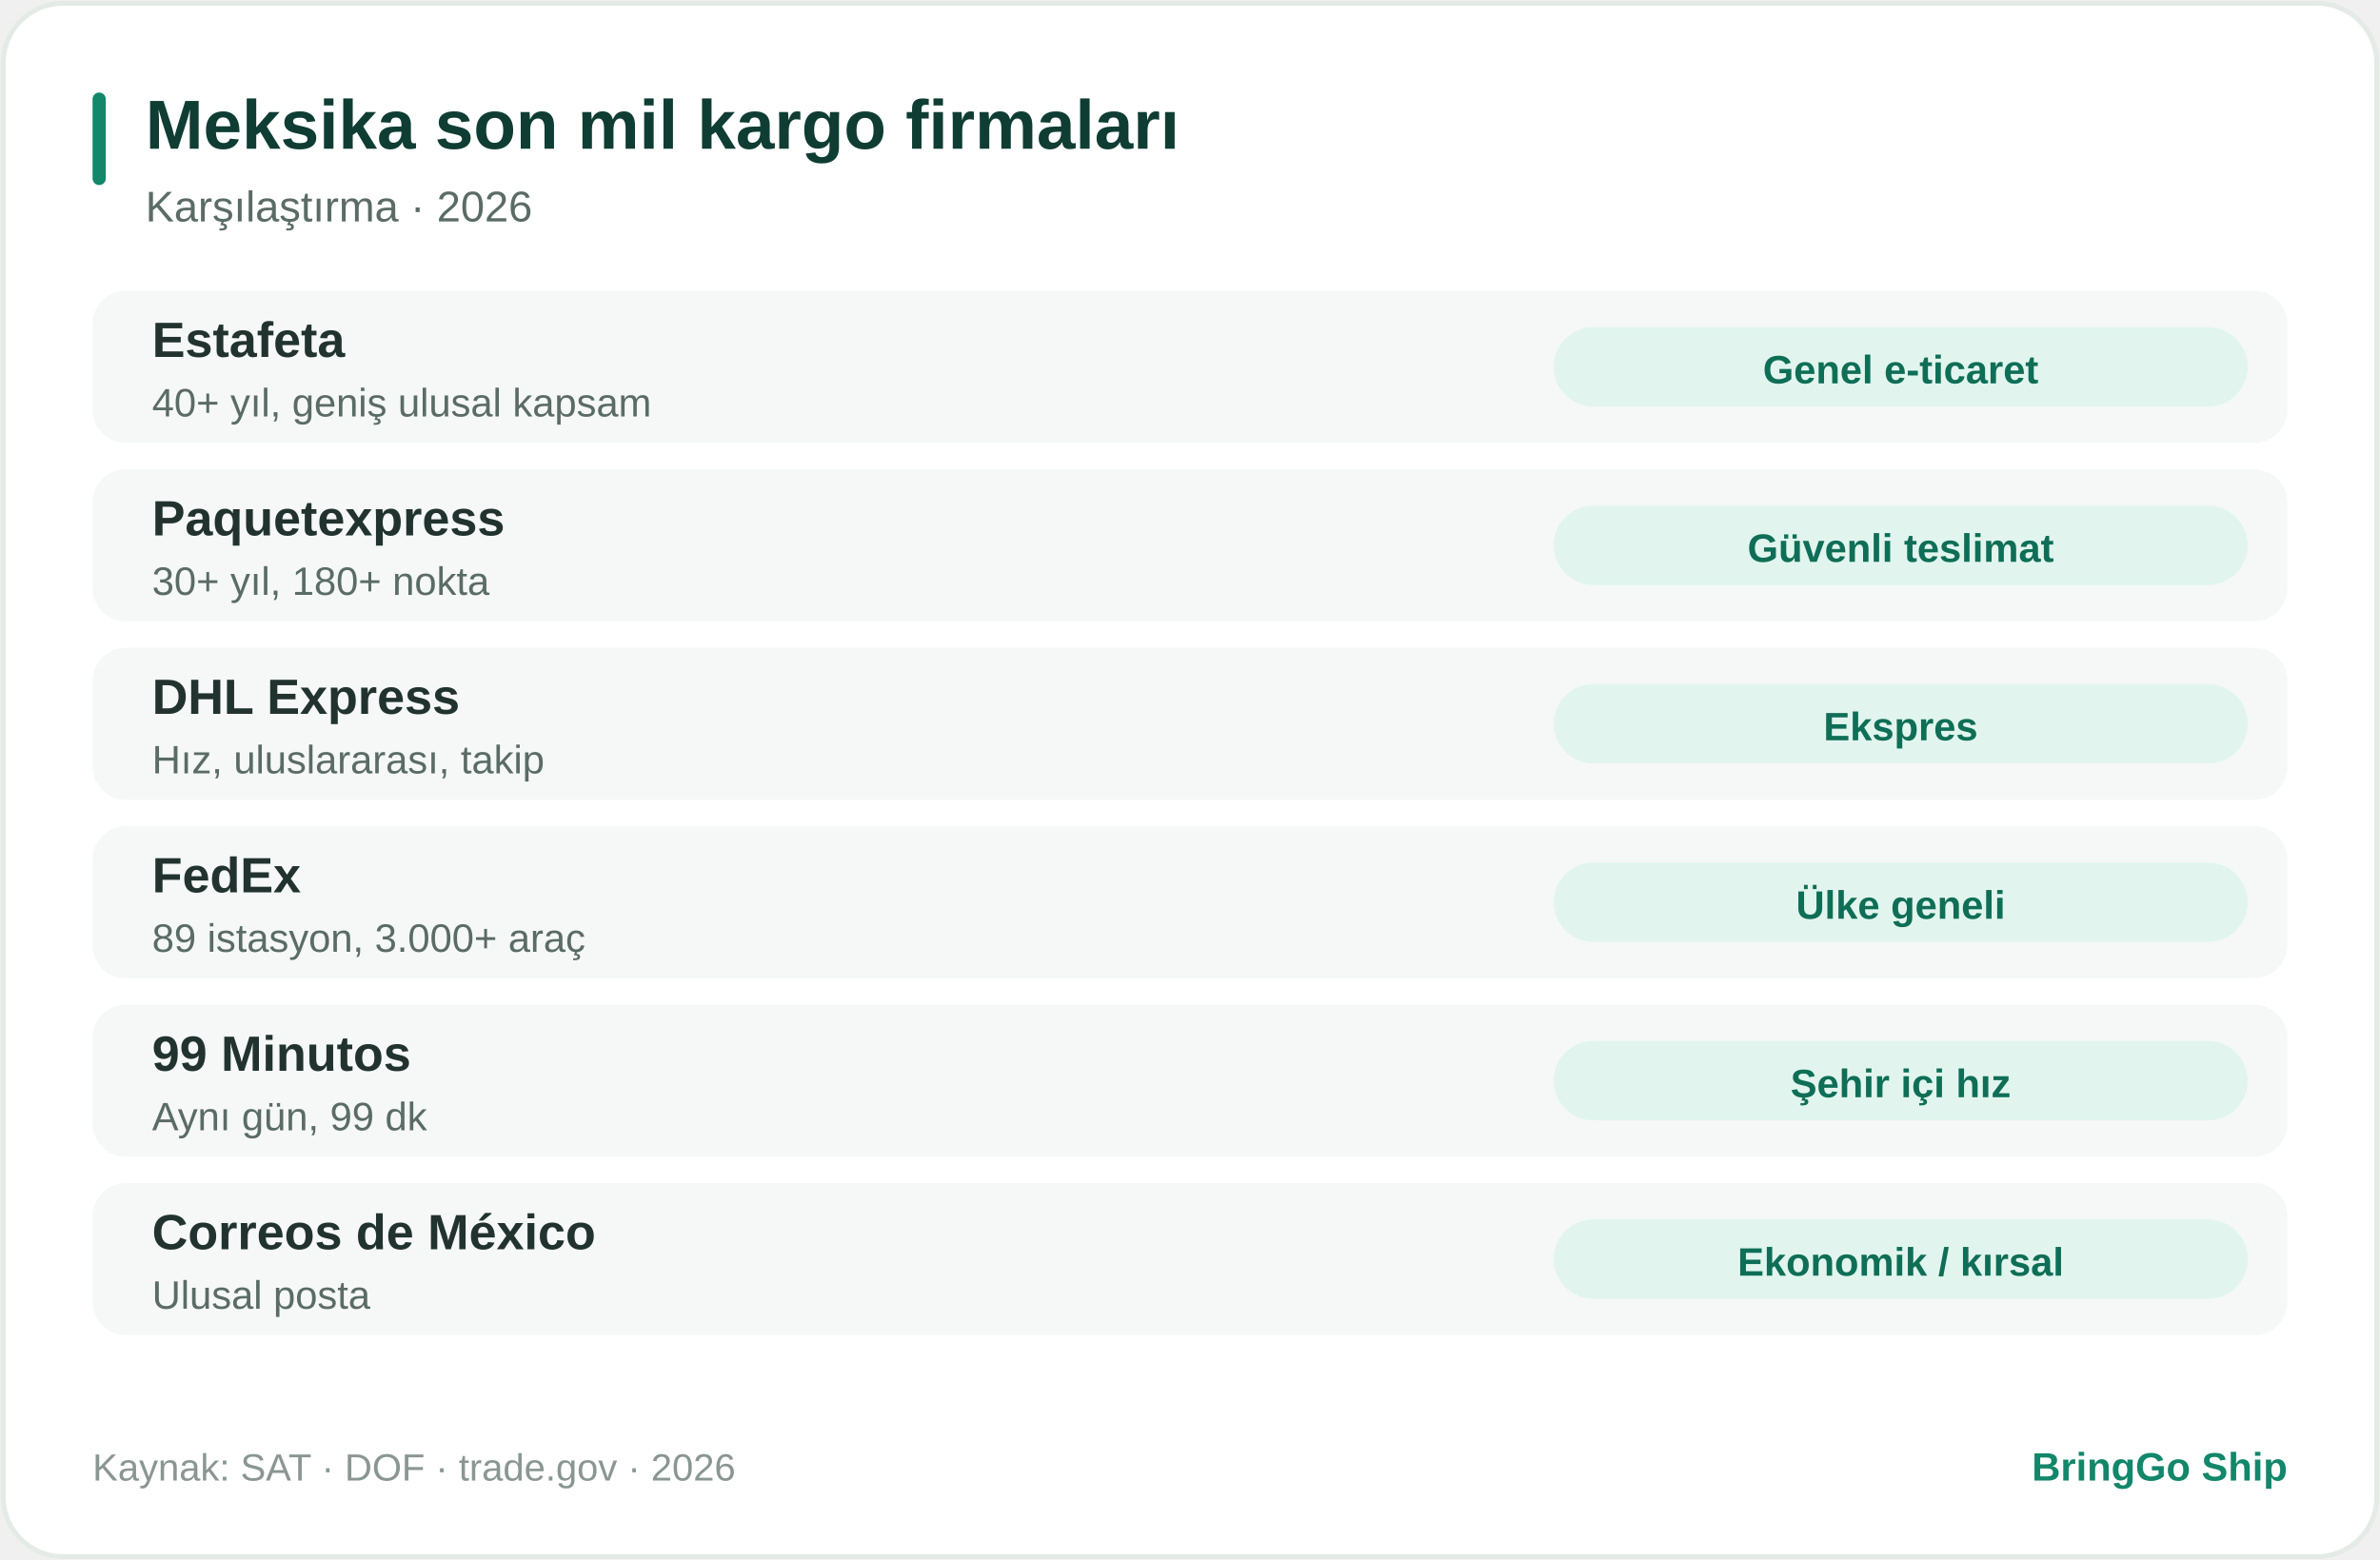
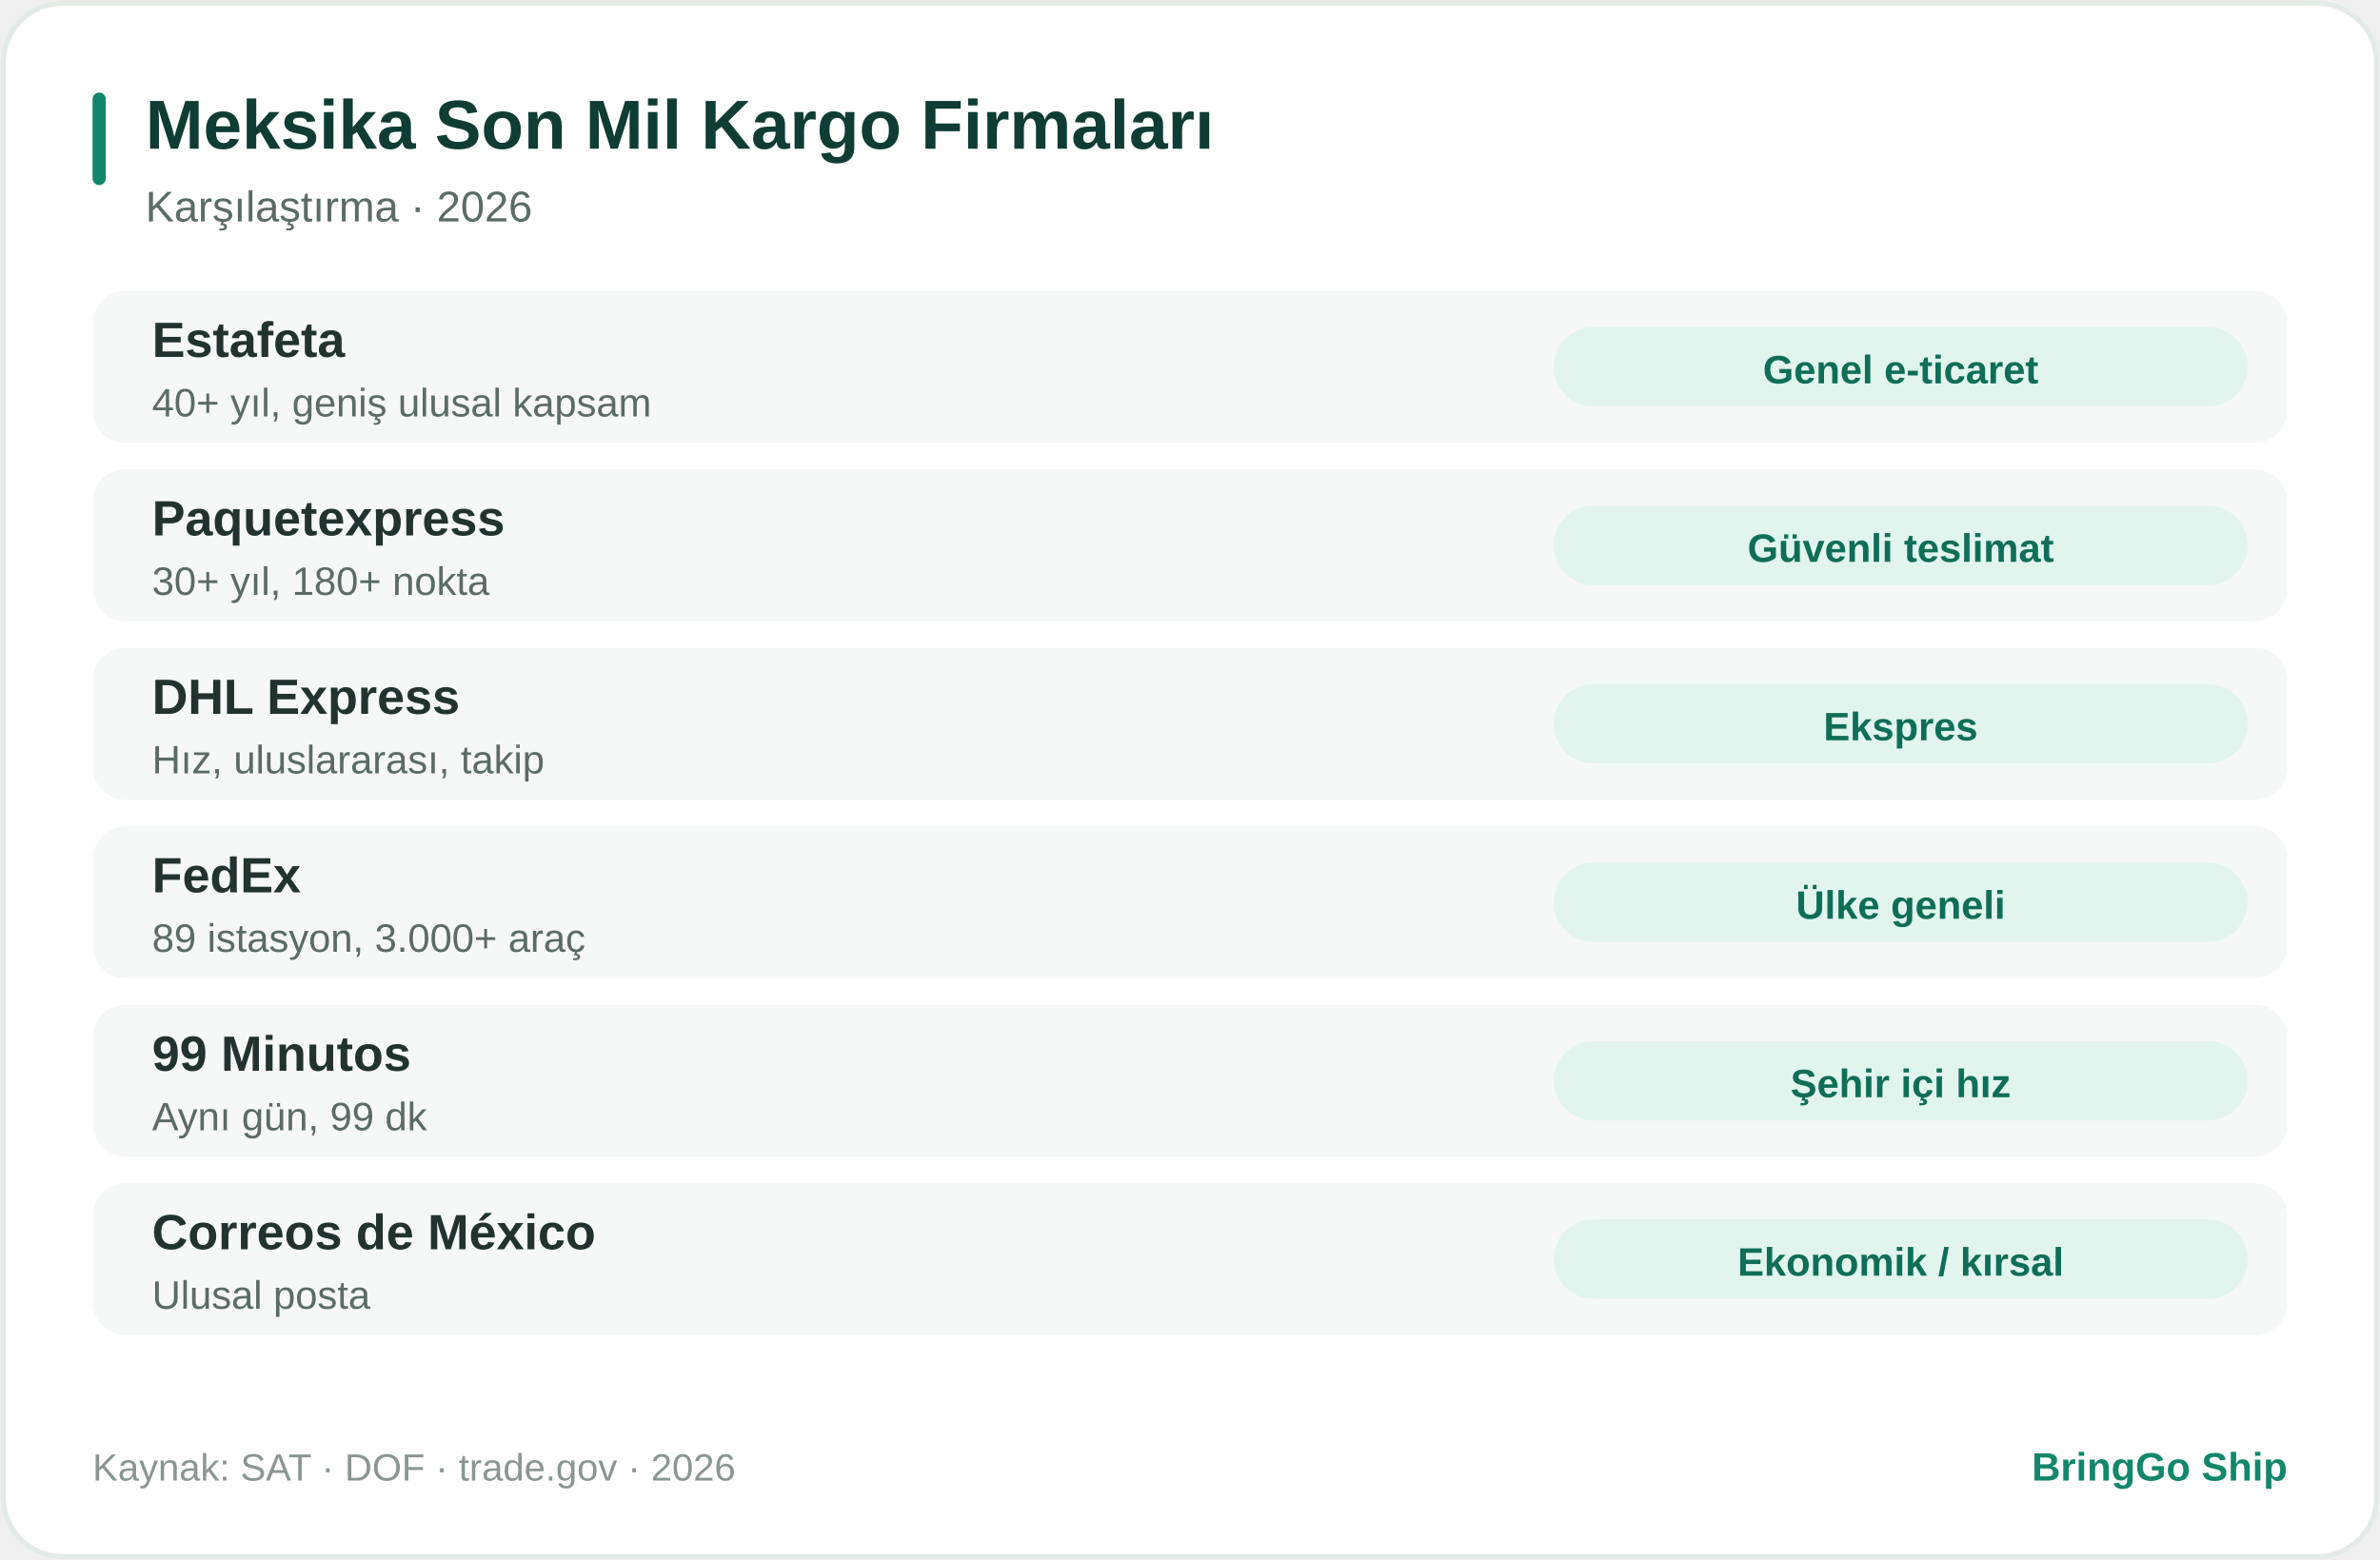
<svg xmlns="http://www.w3.org/2000/svg" width="720" height="472" viewBox="0 0 720 472" role="img">
  <style>
text{font-family:Arial,Helvetica,sans-serif}
.card{fill:#ffffff;stroke:#e4ebe7;stroke-width:1.5}
.row{fill:#f5f8f7}.pill{fill:#E1F5EE}.hi{fill:#1f9d5f}.mut{fill:#eef1f0}
.acc{fill:#12876A}.circ{fill:#12876A}.rd{fill:#fbe9e7}.am{fill:#fbf1dd}.tl{fill:#E1F5EE}.ln{stroke:#dbe6e1}
.tt{fill:#0F3D33;font-weight:bold}.ts{fill:#5b6b66}.tl2{fill:#22332f}
.tv{fill:#0F6E56;font-weight:bold}.tm{fill:#5b6b66;font-weight:bold}.tw{fill:#ffffff;font-weight:bold}
.tf{fill:#8a9691}.tb{fill:#12876A;font-weight:bold}.big{fill:#0F3D33;font-weight:bold}
.trd{fill:#a3392c;font-weight:bold}.tam{fill:#8a5a12;font-weight:bold}.ttl{fill:#0F6E56;font-weight:bold}
@media (prefers-color-scheme:dark){
.card{fill:#16211e;stroke:#2c3a35}
.row{fill:#1d2b27}.pill{fill:#123a2e}.hi{fill:#1f9d5f}.mut{fill:#28352f}
.acc{fill:#2fae7e}.circ{fill:#2fae7e}.rd{fill:#3a201c}.am{fill:#352a15}.tl{fill:#123a2e}
.tt{fill:#d7f2e6}.ts{fill:#8fa79d}.tl2{fill:#cfe0d9}
.tv{fill:#6fe0b0}.tm{fill:#9db3a9}.tw{fill:#ffffff}
.tf{fill:#6d8279}.tb{fill:#57d3a3}.big{fill:#d7f2e6}
.trd{fill:#f0a99e}.tam{fill:#e6c281}.ttl{fill:#6fe0b0}.ln{stroke:#31423c}}
</style>
  <rect x="1" y="1" width="718" height="470" rx="18" class="card" />
  <rect x="28" y="28" width="4" height="28" rx="2" class="acc" />
-   <text x="44" y="45" font-size="21" class="tt">Meksika son mil kargo firmaları</text>
+   <text x="44" y="45" font-size="21" class="tt">Meksika Son Mil Kargo Firmaları</text>
  <text x="44" y="67" font-size="13" class="ts">Karşılaştırma · 2026</text>
  <g transform="translate(0,88)">
    <rect x="28" y="0" width="664" height="46" rx="10" class="row" />
    <text x="46" y="20" font-size="15" class="tl2" font-weight="bold">Estafeta</text>
    <text x="46" y="38" font-size="12" class="ts">40+ yıl, geniş ulusal kapsam</text>
    <rect x="470" y="11" width="210" height="24" rx="12" class="pill" />
    <text x="575" y="28" text-anchor="middle" font-size="12" class="tv">Genel e-ticaret</text>
    <rect x="28" y="54" width="664" height="46" rx="10" class="row" />
    <text x="46" y="74" font-size="15" class="tl2" font-weight="bold">Paquetexpress</text>
    <text x="46" y="92" font-size="12" class="ts">30+ yıl, 180+ nokta</text>
    <rect x="470" y="65" width="210" height="24" rx="12" class="pill" />
    <text x="575" y="82" text-anchor="middle" font-size="12" class="tv">Güvenli teslimat</text>
    <rect x="28" y="108" width="664" height="46" rx="10" class="row" />
    <text x="46" y="128" font-size="15" class="tl2" font-weight="bold">DHL Express</text>
    <text x="46" y="146" font-size="12" class="ts">Hız, uluslararası, takip</text>
    <rect x="470" y="119" width="210" height="24" rx="12" class="pill" />
    <text x="575" y="136" text-anchor="middle" font-size="12" class="tv">Ekspres</text>
    <rect x="28" y="162" width="664" height="46" rx="10" class="row" />
    <text x="46" y="182" font-size="15" class="tl2" font-weight="bold">FedEx</text>
    <text x="46" y="200" font-size="12" class="ts">89 istasyon, 3.000+ araç</text>
    <rect x="470" y="173" width="210" height="24" rx="12" class="pill" />
    <text x="575" y="190" text-anchor="middle" font-size="12" class="tv">Ülke geneli</text>
    <rect x="28" y="216" width="664" height="46" rx="10" class="row" />
    <text x="46" y="236" font-size="15" class="tl2" font-weight="bold">99 Minutos</text>
    <text x="46" y="254" font-size="12" class="ts">Aynı gün, 99 dk</text>
    <rect x="470" y="227" width="210" height="24" rx="12" class="pill" />
    <text x="575" y="244" text-anchor="middle" font-size="12" class="tv">Şehir içi hız</text>
    <rect x="28" y="270" width="664" height="46" rx="10" class="row" />
    <text x="46" y="290" font-size="15" class="tl2" font-weight="bold">Correos de México</text>
    <text x="46" y="308" font-size="12" class="ts">Ulusal posta</text>
    <rect x="470" y="281" width="210" height="24" rx="12" class="pill" />
    <text x="575" y="298" text-anchor="middle" font-size="12" class="tv">Ekonomik / kırsal</text>
  </g>
  <text x="28" y="448" font-size="11.5" class="tf">Kaynak: SAT · DOF · trade.gov · 2026</text>
  <text x="692" y="448" text-anchor="end" font-size="12" class="tb">BringGo Ship</text>
</svg>
